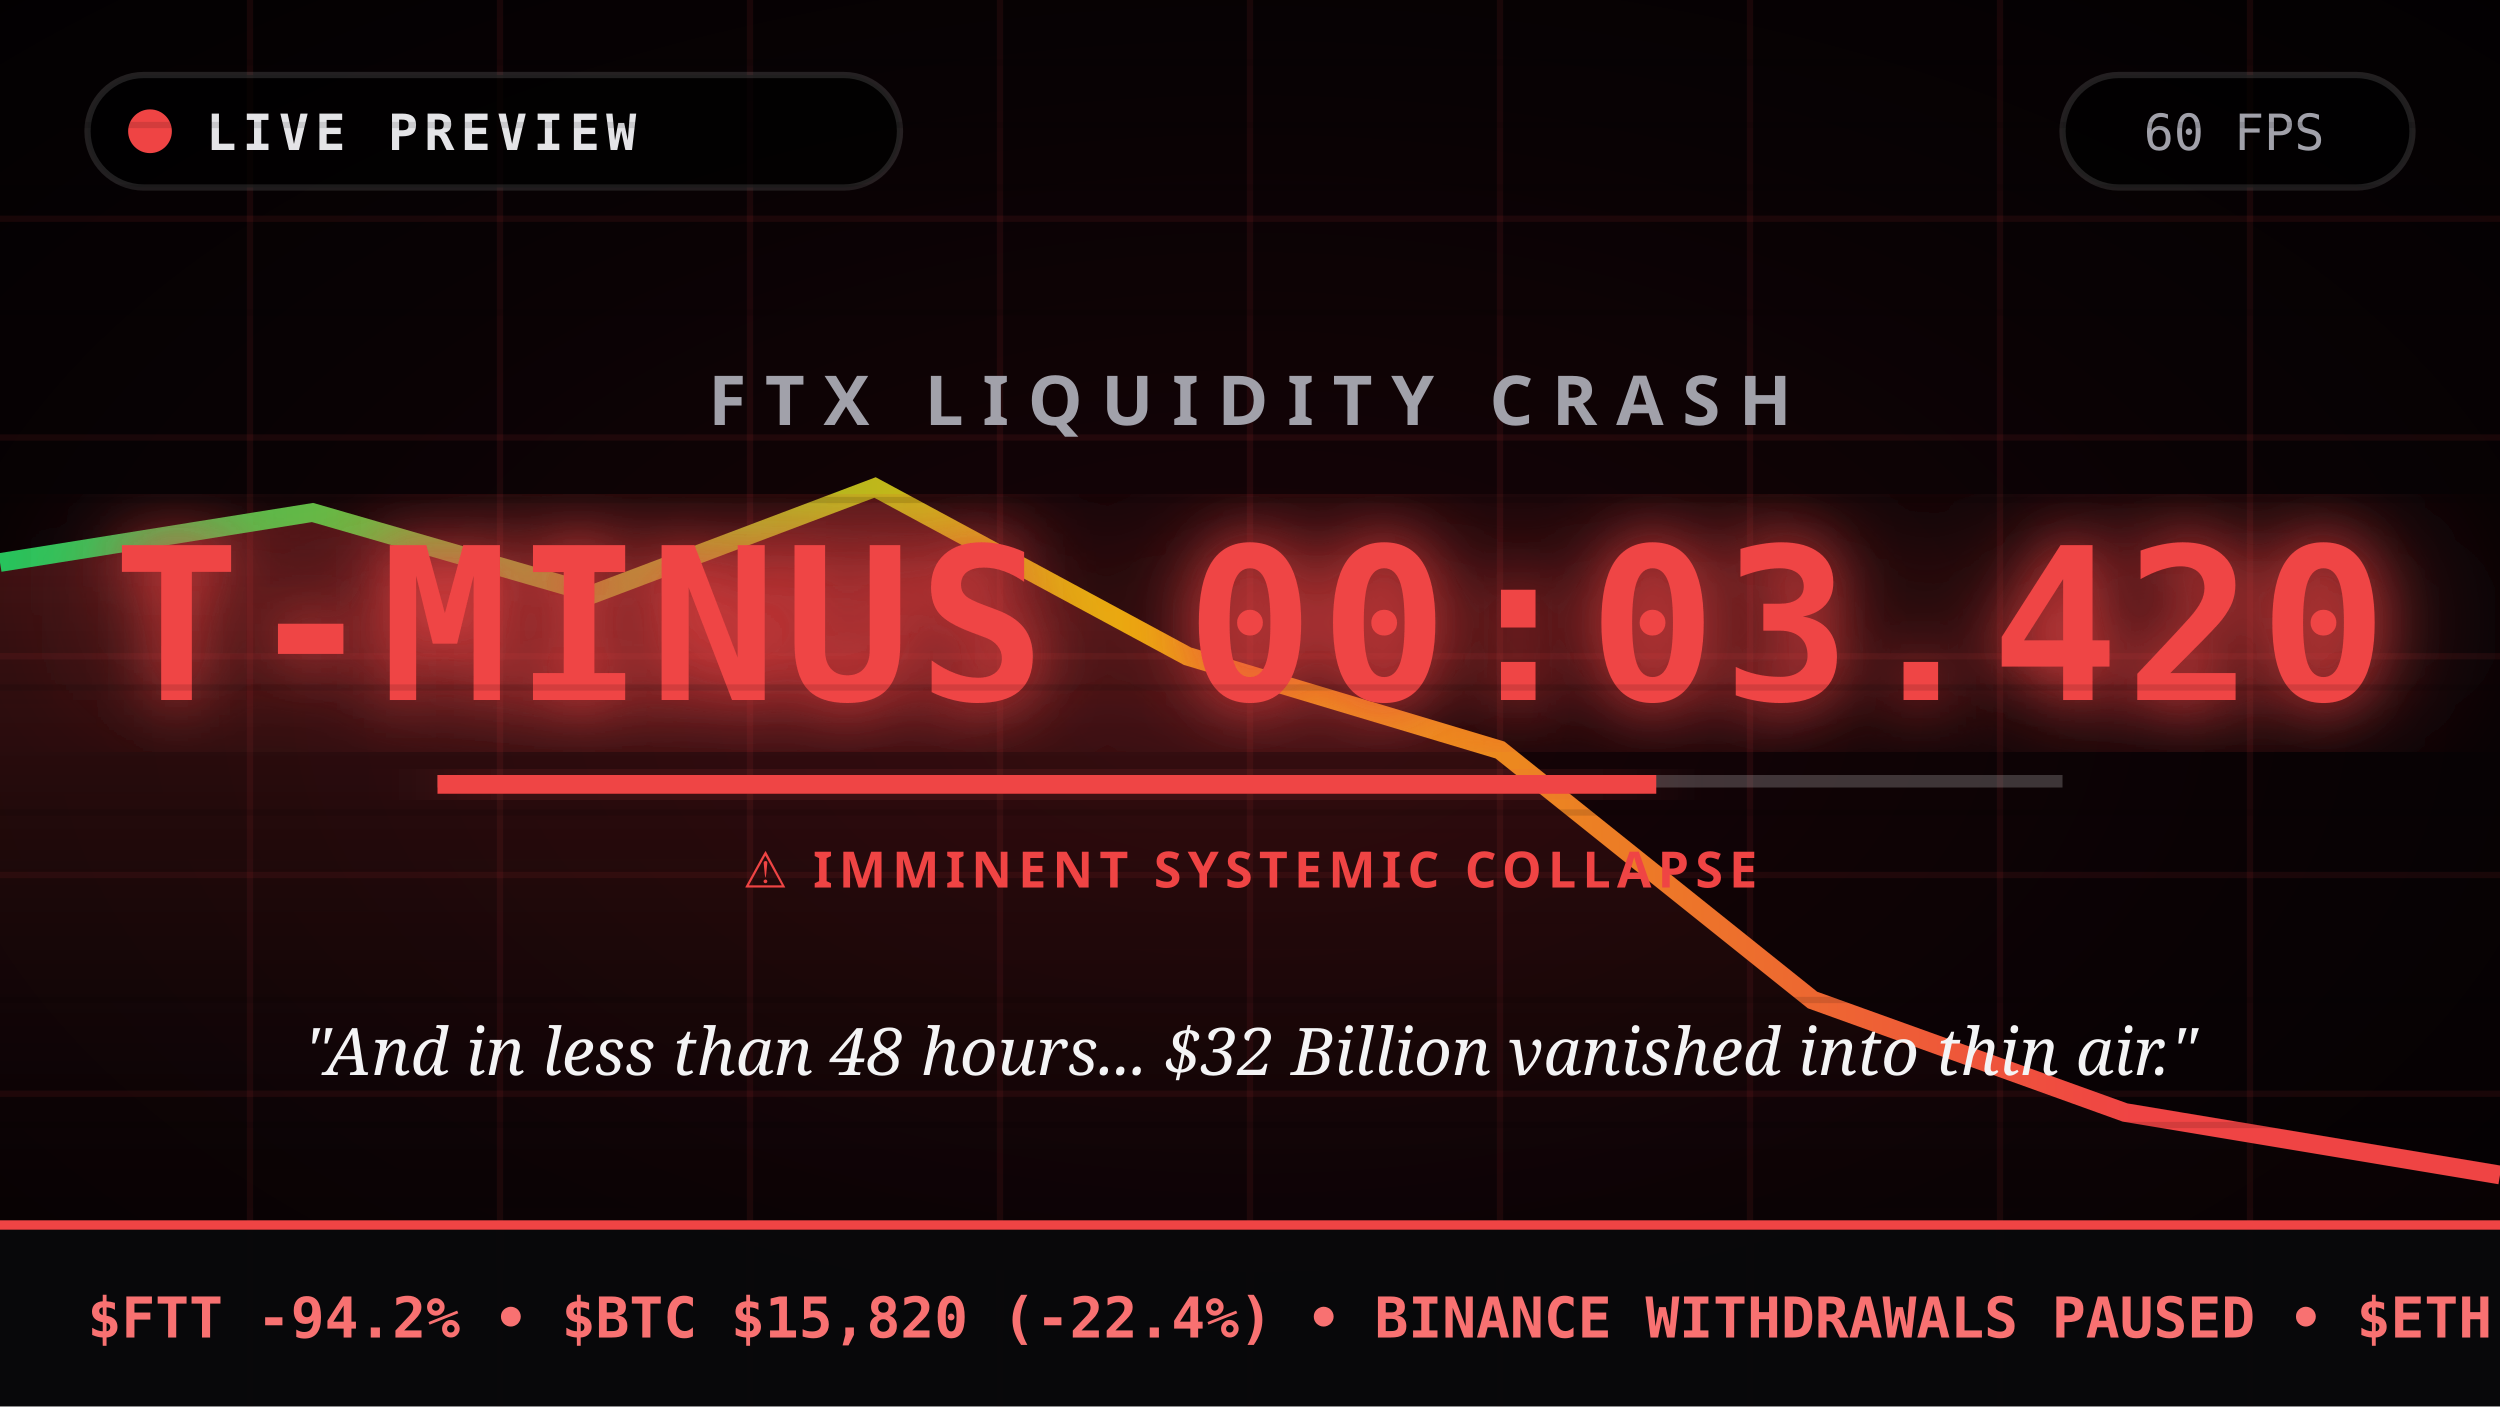
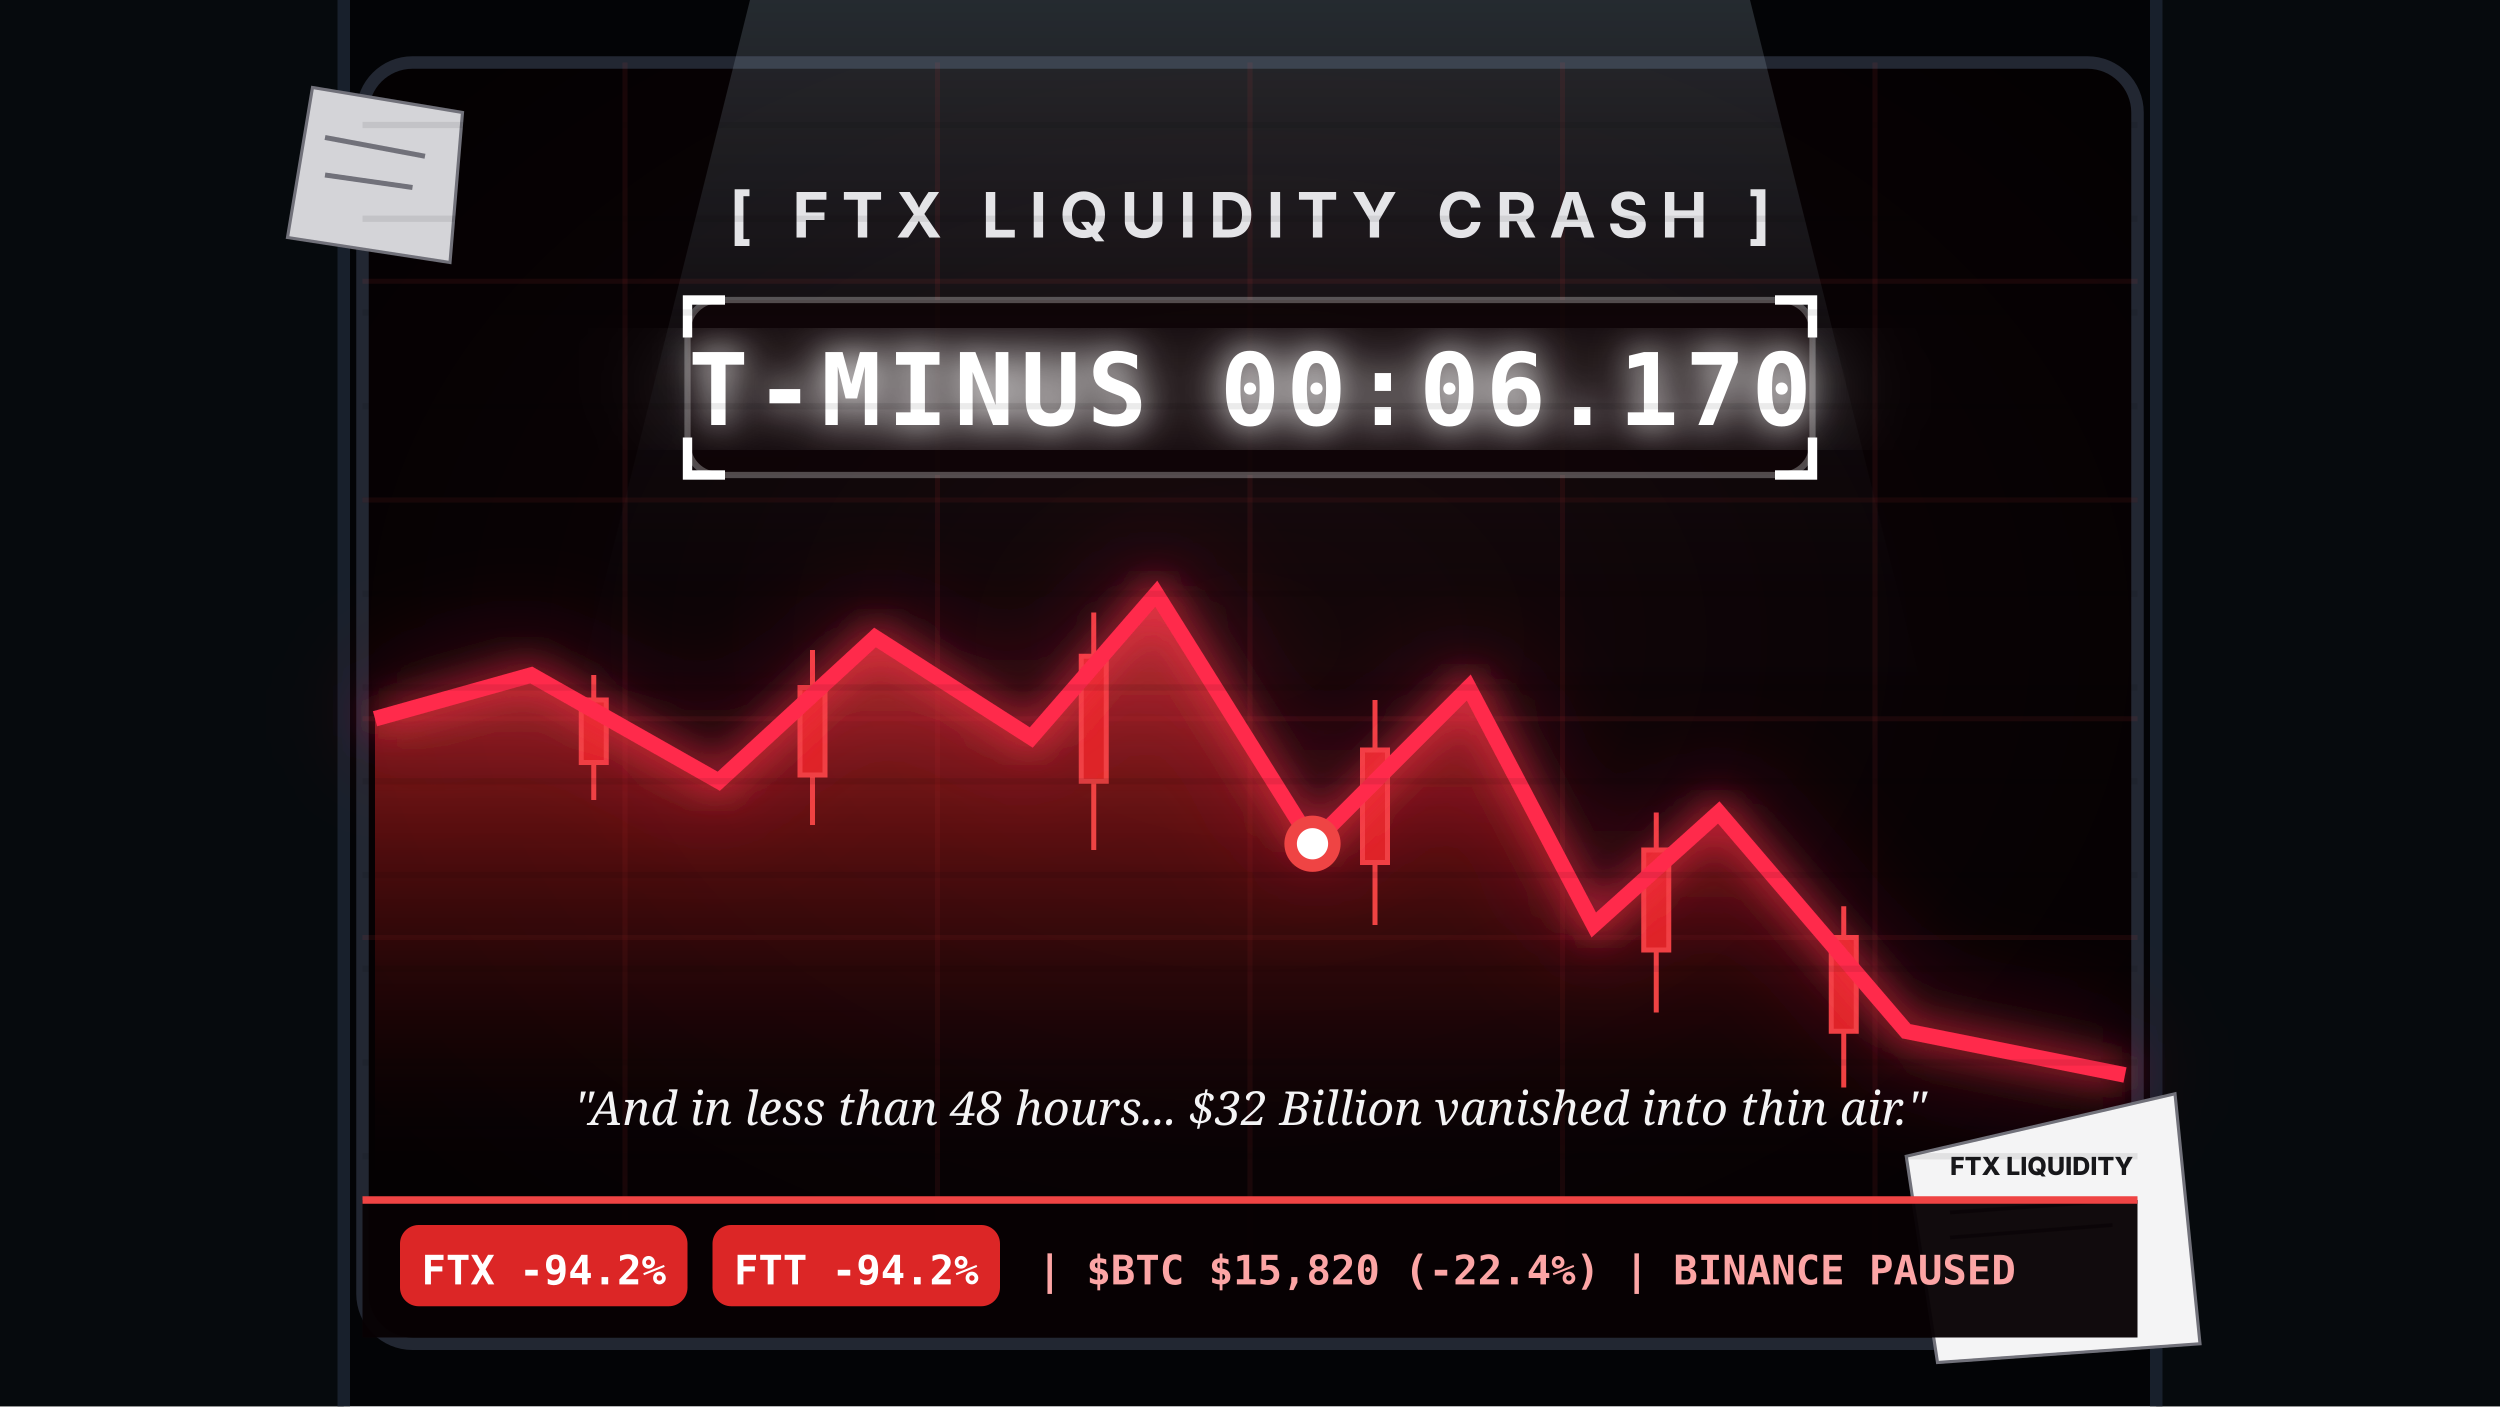
<svg xmlns="http://www.w3.org/2000/svg" viewBox="0 0 400 225" width="100%" height="100%">
  <defs>
-     <radialGradient id="janiCountdownRadial" cx="50%" cy="50%" r="75%">
-       <stop offset="0%" stop-color="#180407" />
-       <stop offset="60%" stop-color="#080204" />
+     <radialGradient id="janiTerminalRadial" cx="50%" cy="45%" r="75%">
+       <stop offset="0%" stop-color="#140609" />
+       <stop offset="55%" stop-color="#080204" />
      <stop offset="100%" stop-color="#020001" />
    </radialGradient>
-     <filter id="crimsonGlow" x="-30%" y="-30%" width="160%" height="160%">
-       <feGaussianBlur stdDeviation="5" result="blur1" />
-       <feGaussianBlur stdDeviation="12" result="blur2" />
+     <filter id="crimsonNeonGlow" x="-30%" y="-30%" width="160%" height="160%">
+       <feGaussianBlur stdDeviation="3" result="blur1" />
+       <feGaussianBlur stdDeviation="8" result="blur2" />
      <feMerge>
        <feMergeNode in="blur2" />
        <feMergeNode in="blur1" />
        <feMergeNode in="SourceGraphic" />
      </feMerge>
    </filter>
-     <linearGradient id="chartLineGrad" x1="0%" y1="0%" x2="100%" y2="0%">
-       <stop offset="0%" stop-color="#22c55e" />
-       <stop offset="45%" stop-color="#eab308" />
-       <stop offset="85%" stop-color="#ef4444" />
+     <linearGradient id="volumetricCrimsonFill" x1="0%" y1="0%" x2="0%" y2="100%">
+       <stop offset="0%" stop-color="rgba(239, 68, 68, 0.75)" />
+       <stop offset="40%" stop-color="rgba(185, 28, 28, 0.45)" />
+       <stop offset="75%" stop-color="rgba(69, 10, 10, 0.25)" />
+       <stop offset="100%" stop-color="rgba(8, 2, 4, 0.0)" />
    </linearGradient>
-     <linearGradient id="chartFillGrad" x1="0%" y1="0%" x2="0%" y2="100%">
-       <stop offset="0%" stop-color="rgba(239, 68, 68, 0.28)" />
+     <linearGradient id="topSpotlight" x1="50%" y1="0%" x2="50%" y2="100%">
+       <stop offset="0%" stop-color="rgba(200, 225, 245, 0.25)" />
+       <stop offset="50%" stop-color="rgba(200, 225, 245, 0.05)" />
      <stop offset="100%" stop-color="rgba(0, 0, 0, 0)" />
    </linearGradient>
  </defs>
-   <rect width="400" height="225" fill="url(#janiCountdownRadial)" />
-   <g stroke="rgba(239, 68, 68, 0.08)" stroke-width="1">
-     <line x1="0" y1="35" x2="400" y2="35" />
-     <line x1="0" y1="70" x2="400" y2="70" />
-     <line x1="0" y1="105" x2="400" y2="105" />
-     <line x1="0" y1="140" x2="400" y2="140" />
-     <line x1="0" y1="175" x2="400" y2="175" />
-     <line x1="40" y1="0" x2="40" y2="225" />
-     <line x1="80" y1="0" x2="80" y2="225" />
-     <line x1="120" y1="0" x2="120" y2="225" />
-     <line x1="160" y1="0" x2="160" y2="225" />
-     <line x1="200" y1="0" x2="200" y2="225" />
-     <line x1="240" y1="0" x2="240" y2="225" />
-     <line x1="280" y1="0" x2="280" y2="225" />
-     <line x1="320" y1="0" x2="320" y2="225" />
-     <line x1="360" y1="0" x2="360" y2="225" />
+   <rect width="400" height="225" fill="#030406" />
+   <rect x="0" y="0" width="55" height="225" fill="#070a0e" opacity="0.85" />
+   <rect x="345" y="0" width="55" height="225" fill="#070a0e" opacity="0.85" />
+   <line x1="55" y1="0" x2="55" y2="225" stroke="#18202c" stroke-width="2" />
+   <line x1="345" y1="0" x2="345" y2="225" stroke="#18202c" stroke-width="2" />
+   <rect x="58" y="10" width="284" height="205" rx="8" fill="url(#janiTerminalRadial)" stroke="#222732" stroke-width="2" />
+   <polygon points="120,0 280,0 310,120 90,120" fill="url(#topSpotlight)" opacity="0.7" />
+   <g stroke="rgba(239, 68, 68, 0.08)" stroke-width="0.8">
+     <line x1="58" y1="45" x2="342" y2="45" />
+     <line x1="58" y1="80" x2="342" y2="80" />
+     <line x1="58" y1="115" x2="342" y2="115" />
+     <line x1="58" y1="150" x2="342" y2="150" />
+     <line x1="100" y1="10" x2="100" y2="200" />
+     <line x1="150" y1="10" x2="150" y2="200" />
+     <line x1="200" y1="10" x2="200" y2="200" />
+     <line x1="250" y1="10" x2="250" y2="200" />
+     <line x1="300" y1="10" x2="300" y2="200" />
  </g>
-   <path d="M 0 90 L 50 82 L 95 95 L 140 78 L 190 105 L 240 120 L 290 160 L 340 178 L 400 188 L 400 225 L 0 225 Z" fill="url(#chartFillGrad)" />
-   <path d="M 0 90 L 50 82 L 95 95 L 140 78 L 190 105 L 240 120 L 290 160 L 340 178 L 400 188" fill="none" stroke="url(#chartLineGrad)" stroke-width="3" />
-   <rect x="14" y="12" width="130" height="18" rx="9" fill="rgba(0,0,0,0.7)" stroke="rgba(255,255,255,0.12)" stroke-width="1" />
-   <circle cx="24" cy="21" r="3.5" fill="#ef4444" />
-   <text x="33" y="24" fill="#e4e4e7" font-family="'Share Tech Mono', monospace" font-size="8" font-weight="700" letter-spacing="1">LIVE PREVIEW</text>
-   <rect x="330" y="12" width="56" height="18" rx="9" fill="rgba(0,0,0,0.7)" stroke="rgba(255,255,255,0.12)" stroke-width="1" />
-   <text x="343" y="24" fill="#a1a1aa" font-family="'Share Tech Mono', monospace" font-size="8">60 FPS</text>
-   <text x="200" y="68" fill="#a1a1aa" font-family="'Chakra Petch', sans-serif" font-size="11" font-weight="700" letter-spacing="3" text-anchor="middle">
-     FTX LIQUIDITY CRASH
+   <polygon points="50,14 74,18 72,42 46,38" fill="#d4d4d8" stroke="#71717a" stroke-width="0.5" />
+   <line x1="52" y1="22" x2="68" y2="25" stroke="#71717a" stroke-width="0.8" />
+   <line x1="52" y1="28" x2="66" y2="30" stroke="#71717a" stroke-width="0.8" />
+   <text x="200" y="38" fill="#e4e4e7" font-family="'Chakra Petch', 'Inter', sans-serif" font-size="10" font-weight="700" letter-spacing="2" text-anchor="middle">
+     [ FTX LIQUIDITY CRASH ]
  </text>
-   <g filter="url(#crimsonGlow)">
-     <text x="200" y="112" fill="#ef4444" font-family="'Share Tech Mono', monospace" font-size="34" font-weight="700" text-anchor="middle" letter-spacing="1">
-       T-MINUS 00:03.420
-     </text>
+   <rect x="110" y="48" width="180" height="28" rx="5" fill="rgba(15, 4, 6, 0.85)" stroke="rgba(255, 255, 255, 0.28)" stroke-width="1" />
+   <path d="M 110 54 L 110 48 L 116 48" fill="none" stroke="#fff" stroke-width="1.5" />
+   <path d="M 290 54 L 290 48 L 284 48" fill="none" stroke="#fff" stroke-width="1.5" />
+   <path d="M 110 70 L 110 76 L 116 76" fill="none" stroke="#fff" stroke-width="1.5" />
+   <path d="M 290 70 L 290 76 L 284 76" fill="none" stroke="#fff" stroke-width="1.5" />
+   <text x="200" y="68" fill="#ffffff" font-family="'JetBrains Mono', 'Share Tech Mono', monospace" font-size="16" font-weight="700" text-anchor="middle" letter-spacing="1" filter="url(#crimsonNeonGlow)">
+     T-MINUS 00:06.170
+   </text>
+   <path d="M 60 115 L 85 108 L 115 125 L 140 102 L 165 118 L 185 95 L 210 135 L 235 110 L 255 148 L 275 130 L 305 165 L 340 172 L 340 190 L 60 190 Z" fill="url(#volumetricCrimsonFill)" />
+   <g stroke="#ef4444" stroke-width="0.8">
+     <line x1="95" y1="108" x2="95" y2="128" />
+     <rect x="93" y="112" width="4" height="10" fill="#dc2626" />
+     <line x1="130" y1="104" x2="130" y2="132" />
+     <rect x="128" y="110" width="4" height="14" fill="#dc2626" />
+     <line x1="175" y1="98" x2="175" y2="136" />
+     <rect x="173" y="105" width="4" height="20" fill="#dc2626" />
+     <line x1="220" y1="112" x2="220" y2="148" />
+     <rect x="218" y="120" width="4" height="18" fill="#dc2626" />
+     <line x1="265" y1="130" x2="265" y2="162" />
+     <rect x="263" y="136" width="4" height="16" fill="#dc2626" />
+     <line x1="295" y1="145" x2="295" y2="174" />
+     <rect x="293" y="150" width="4" height="15" fill="#dc2626" />
  </g>
-   <rect x="70" y="124" width="260" height="2" fill="rgba(255,255,255,0.2)" />
-   <rect x="70" y="124" width="195" height="3" fill="#ef4444" filter="url(#crimsonGlow)" />
-   <text x="200" y="142" fill="#ef4444" font-family="'Chakra Petch', sans-serif" font-size="8" font-weight="700" letter-spacing="1" text-anchor="middle">
-     ⚠️ IMMINENT SYSTEMIC COLLAPSE
-   </text>
-   <text x="200" y="172" fill="#f4f4f5" font-family="'Playfair Display', serif" font-style="italic" font-size="10.5" text-anchor="middle">
+   <path d="M 60 115 L 85 108 L 115 125 L 140 102 L 165 118 L 185 95 L 210 135 L 235 110 L 255 148 L 275 130 L 305 165 L 340 172" fill="none" stroke="#ff2a4b" stroke-width="2.5" filter="url(#crimsonNeonGlow)" />
+   <circle cx="210" cy="135" r="3.5" fill="#ffffff" stroke="#ef4444" stroke-width="2" />
+   <text x="200" y="180" fill="#f4f4f5" font-family="'Playfair Display', serif" font-style="italic" font-size="7.5" text-anchor="middle">
    "And in less than 48 hours... $32 Billion vanished into thin air."
  </text>
-   <rect x="0" y="196" width="400" height="29" fill="rgba(9, 9, 11, 0.95)" />
-   <line x1="0" y1="196" x2="400" y2="196" stroke="#ef4444" stroke-width="1.5" />
-   <text x="14" y="214" fill="#f87171" font-family="'Share Tech Mono', monospace" font-size="9" font-weight="600">
-     $FTT -94.2%  •  $BTC $15,820 (-22.4%)  •  BINANCE WITHDRAWALS PAUSED  •  $ETH $1,080 (-28.9%)
+   <polygon points="305,185 348,175 352,215 310,218" fill="#f4f4f5" stroke="#71717a" stroke-width="0.5" />
+   <text x="312" y="188" fill="#18181b" font-family="'Inter', sans-serif" font-size="4" font-weight="800">FTX LIQUIDITY</text>
+   <line x1="312" y1="194" x2="340" y2="192" stroke="#71717a" stroke-width="0.6" />
+   <line x1="312" y1="198" x2="338" y2="196" stroke="#71717a" stroke-width="0.6" />
+   <rect x="58" y="192" width="284" height="22" fill="rgba(8, 2, 4, 0.96)" />
+   <line x1="58" y1="192" x2="342" y2="192" stroke="#ef4444" stroke-width="1.2" />
+   <rect x="64" y="196" width="46" height="13" rx="3" fill="#dc2626" />
+   <text x="87" y="205.5" fill="#ffffff" font-family="'Share Tech Mono', monospace" font-size="6.5" font-weight="700" text-anchor="middle">FTX -94.2%</text>
+   <rect x="114" y="196" width="46" height="13" rx="3" fill="#dc2626" />
+   <text x="137" y="205.5" fill="#ffffff" font-family="'Share Tech Mono', monospace" font-size="6.5" font-weight="700" text-anchor="middle">FTT -94.2%</text>
+   <text x="166" y="205.5" fill="#fca5a5" font-family="'Share Tech Mono', monospace" font-size="6.5" font-weight="600">
+     | $BTC $15,820 (-22.4%) | BINANCE PAUSED
  </text>
-   <g opacity="0.12">
-     <line x1="0" y1="10" x2="400" y2="10" stroke="#000" stroke-width="1" />
-     <line x1="0" y1="20" x2="400" y2="20" stroke="#000" stroke-width="1" />
-     <line x1="0" y1="30" x2="400" y2="30" stroke="#000" stroke-width="1" />
-     <line x1="0" y1="50" x2="400" y2="50" stroke="#000" stroke-width="1" />
-     <line x1="0" y1="80" x2="400" y2="80" stroke="#000" stroke-width="1" />
-     <line x1="0" y1="110" x2="400" y2="110" stroke="#000" stroke-width="1" />
-     <line x1="0" y1="130" x2="400" y2="130" stroke="#000" stroke-width="1" />
-     <line x1="0" y1="160" x2="400" y2="160" stroke="#000" stroke-width="1" />
-     <line x1="0" y1="180" x2="400" y2="180" stroke="#000" stroke-width="1" />
+   <g opacity="0.08">
+     <line x1="58" y1="20" x2="342" y2="20" stroke="#000" stroke-width="1" />
+     <line x1="58" y1="35" x2="342" y2="35" stroke="#000" stroke-width="1" />
+     <line x1="58" y1="50" x2="342" y2="50" stroke="#000" stroke-width="1" />
+     <line x1="58" y1="65" x2="342" y2="65" stroke="#000" stroke-width="1" />
+     <line x1="58" y1="80" x2="342" y2="80" stroke="#000" stroke-width="1" />
+     <line x1="58" y1="95" x2="342" y2="95" stroke="#000" stroke-width="1" />
+     <line x1="58" y1="110" x2="342" y2="110" stroke="#000" stroke-width="1" />
+     <line x1="58" y1="125" x2="342" y2="125" stroke="#000" stroke-width="1" />
+     <line x1="58" y1="140" x2="342" y2="140" stroke="#000" stroke-width="1" />
+     <line x1="58" y1="155" x2="342" y2="155" stroke="#000" stroke-width="1" />
+     <line x1="58" y1="170" x2="342" y2="170" stroke="#000" stroke-width="1" />
+     <line x1="58" y1="185" x2="342" y2="185" stroke="#000" stroke-width="1" />
  </g>
</svg>
